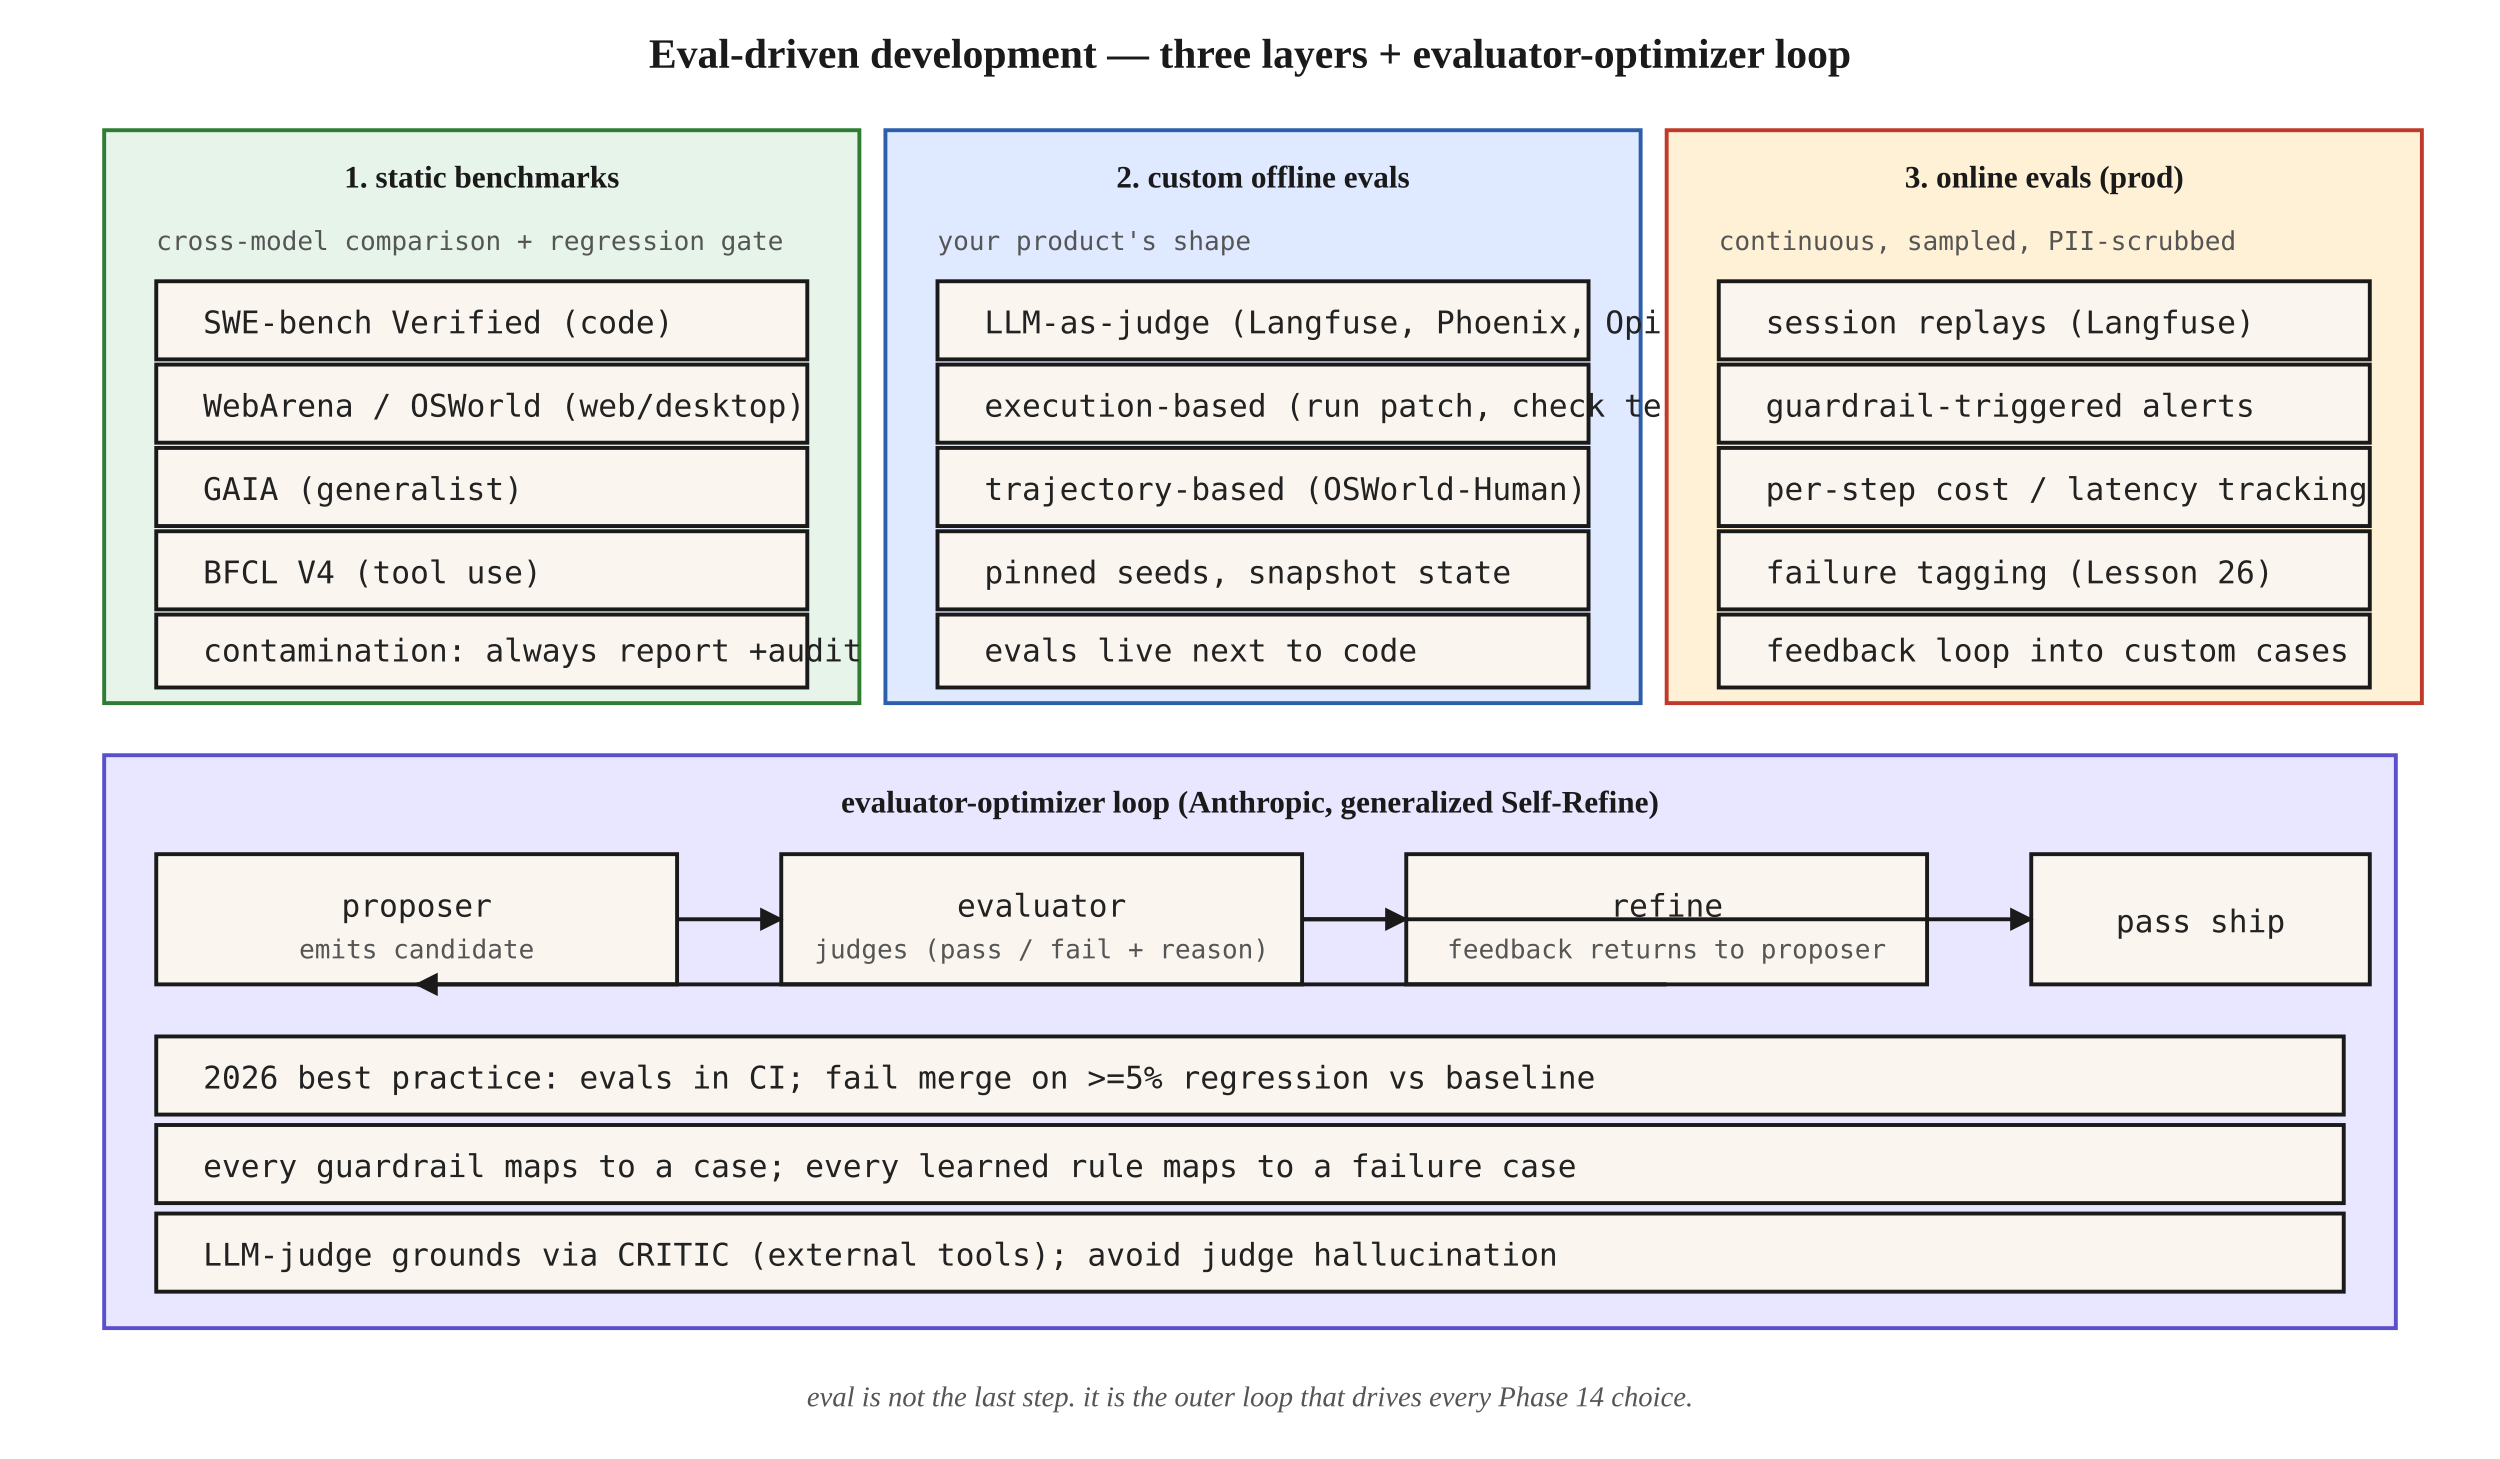
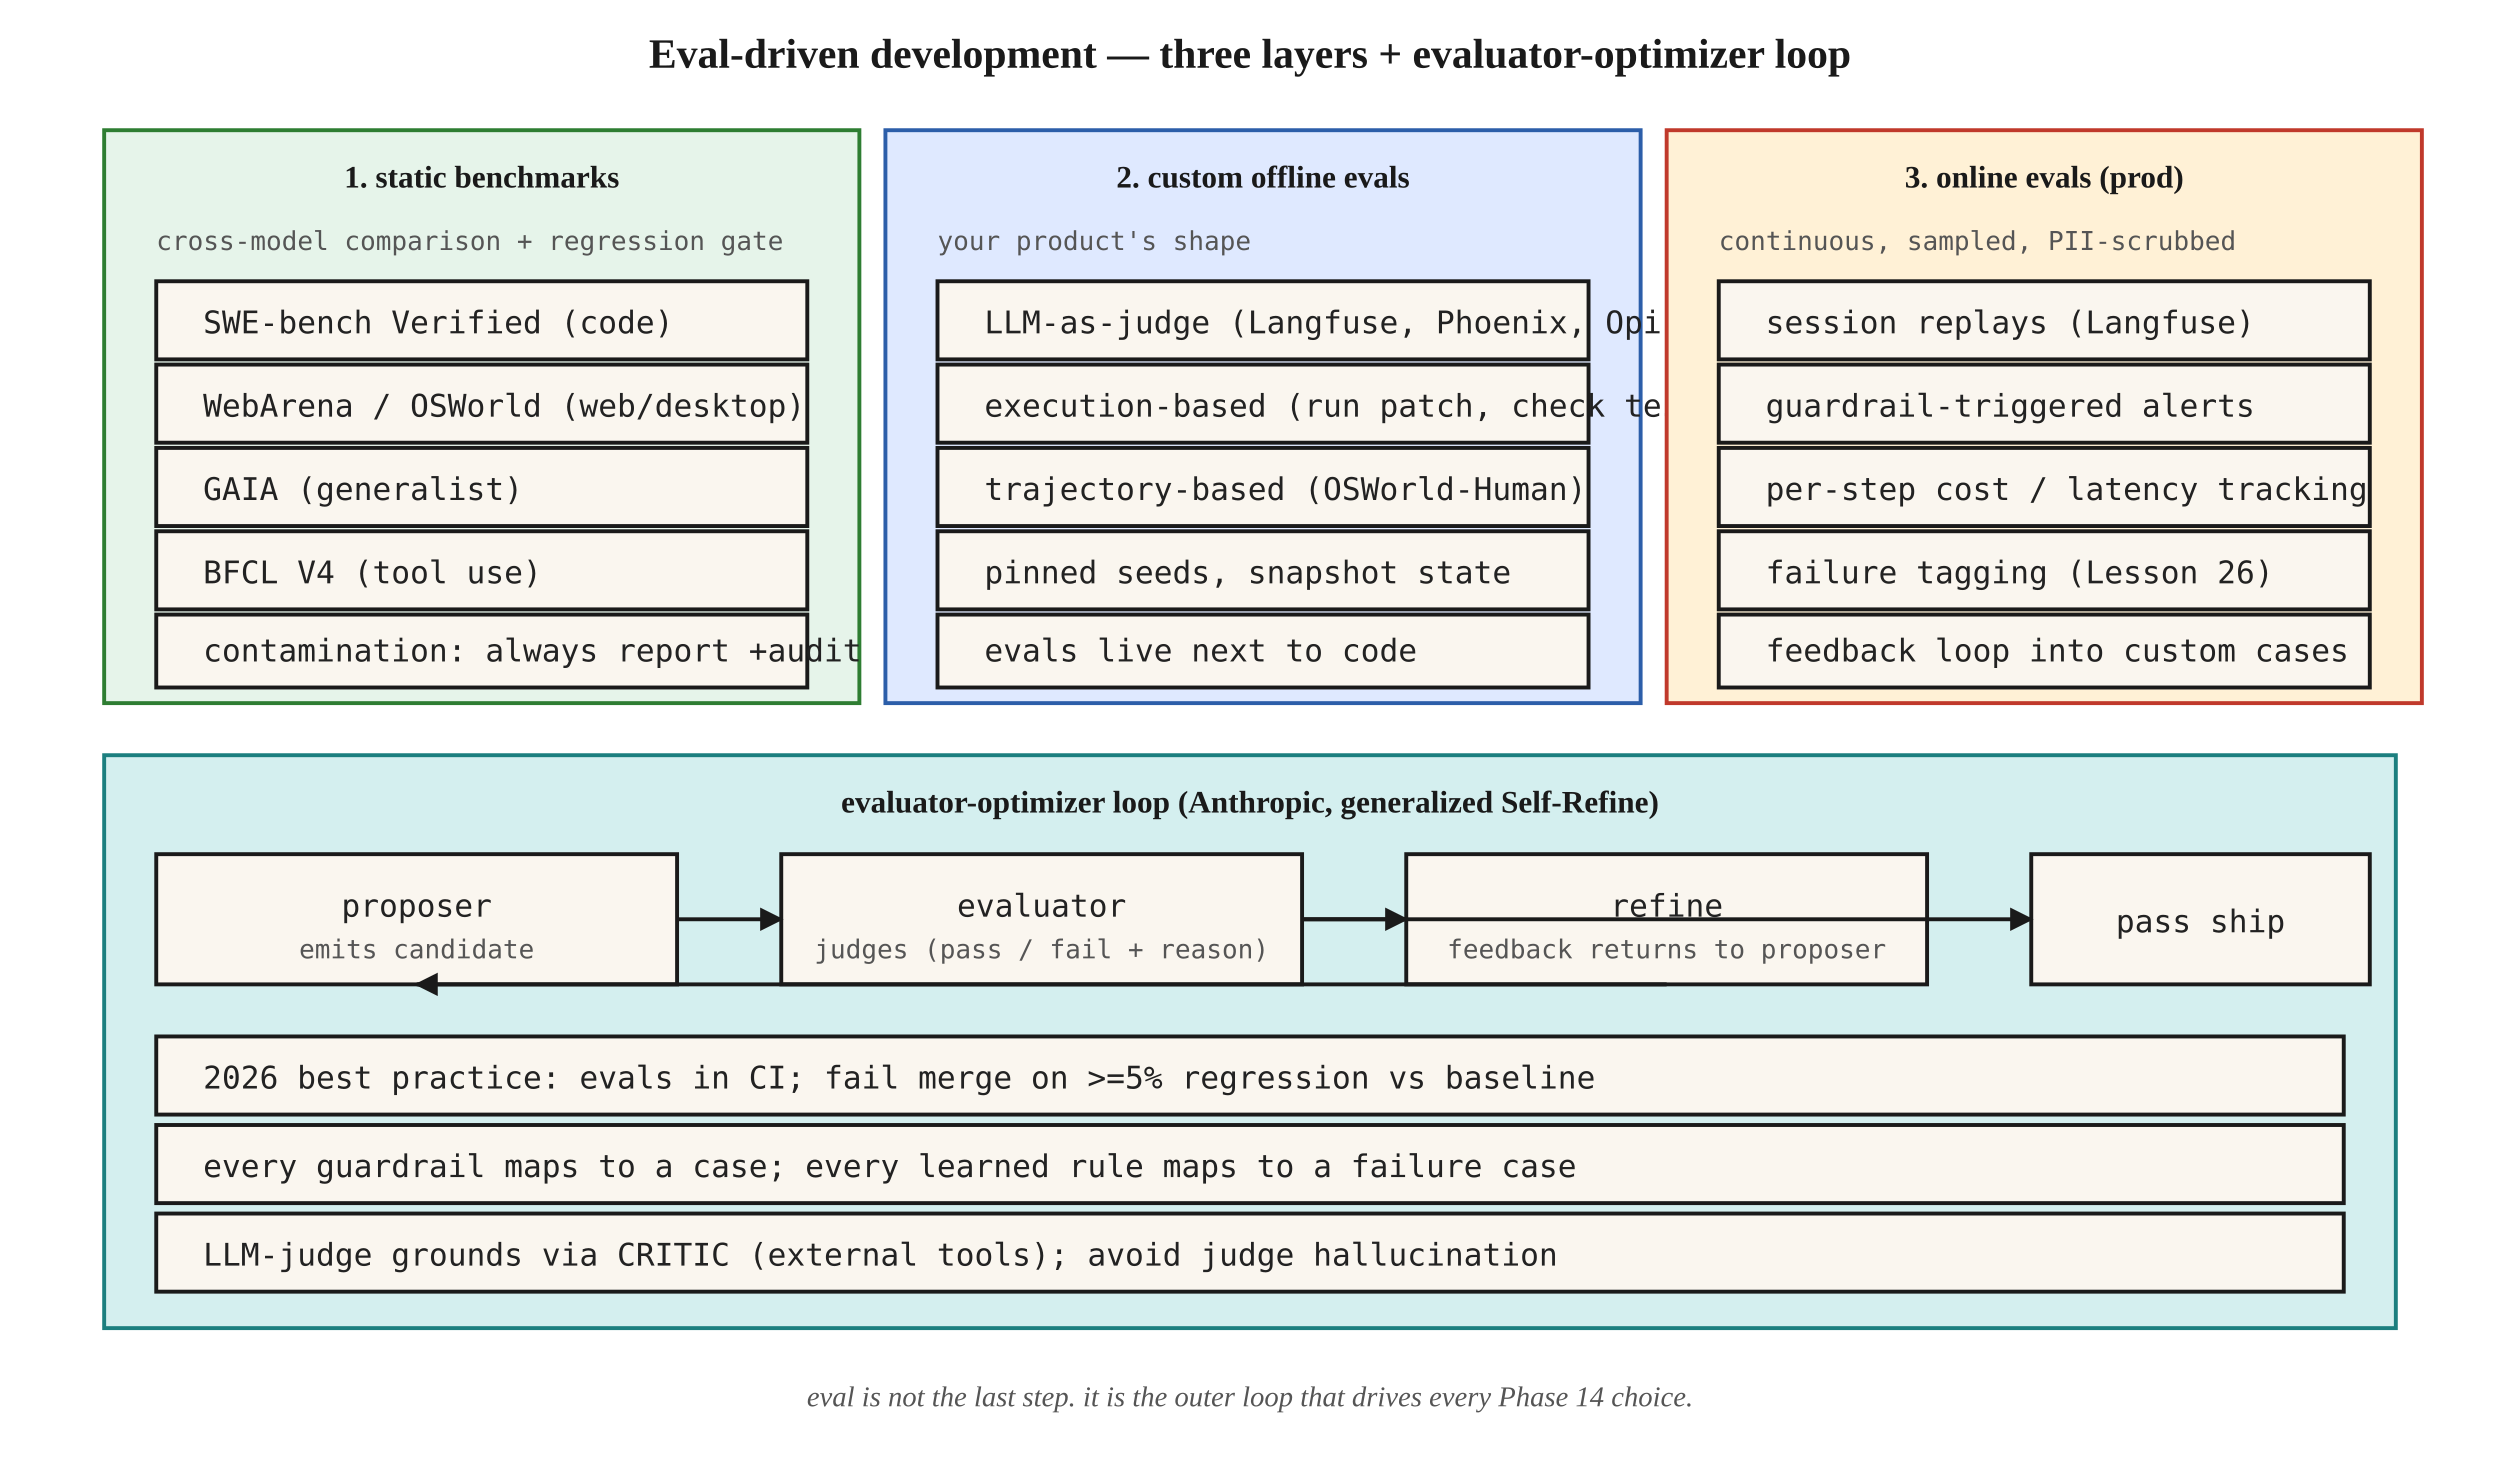
<svg xmlns="http://www.w3.org/2000/svg" viewBox="0 0 960 560" font-family="Georgia, 'Times New Roman', serif">
  <defs>
    <marker id="arrow" viewBox="0 0 10 10" refX="9" refY="5" markerWidth="6" markerHeight="6" orient="auto">
      <path d="M0,0 L10,5 L0,10 z" fill="#1a1a1a" />
    </marker>
    <style>
      .box { fill: #faf6ef; stroke: #1a1a1a; stroke-width: 1.5; }
      .bench { fill: #e6f4ea; stroke: #2e7d32; stroke-width: 1.5; }
      .custom { fill: #dfe9ff; stroke: #2c5ea9; stroke-width: 1.5; }
      .online { fill: #fff1d6; stroke: #c0392b; stroke-width: 1.5; }
-       .loop { fill: #e9e6ff; stroke: #5a4fcf; stroke-width: 1.5; }
+       .loop { fill: #d4efef; stroke: #1C7F7F; stroke-width: 1.5; }
      .step { font-size: 12px; font-family: 'Menlo', monospace; fill: #222; }
      .small { font-size: 10px; font-family: 'Menlo', monospace; fill: #555; }
      .caption { font-size: 11px; fill: #555; font-style: italic; }
      .title { font-size: 16px; font-weight: 700; fill: #1a1a1a; }
      .head { font-size: 12px; font-weight: 700; fill: #1a1a1a; }
    </style>
  </defs>
  <text x="480" y="26" text-anchor="middle" class="title">Eval-driven development — three layers + evaluator-optimizer loop</text>
  <rect x="40" y="50" width="290" height="220" class="bench" />
  <text x="185" y="72" text-anchor="middle" class="head">1. static benchmarks</text>
  <text x="60" y="96" class="small">cross-model comparison + regression gate</text>
  <rect x="60" y="108" width="250" height="30" class="box" />
  <text x="78" y="128" class="step">SWE-bench Verified (code)</text>
  <rect x="60" y="140" width="250" height="30" class="box" />
  <text x="78" y="160" class="step">WebArena / OSWorld (web/desktop)</text>
  <rect x="60" y="172" width="250" height="30" class="box" />
  <text x="78" y="192" class="step">GAIA (generalist)</text>
  <rect x="60" y="204" width="250" height="30" class="box" />
  <text x="78" y="224" class="step">BFCL V4 (tool use)</text>
  <rect x="60" y="236" width="250" height="28" class="box" />
  <text x="78" y="254" class="step">contamination: always report +audit</text>
  <rect x="340" y="50" width="290" height="220" class="custom" />
  <text x="485" y="72" text-anchor="middle" class="head">2. custom offline evals</text>
  <text x="360" y="96" class="small">your product's shape</text>
  <rect x="360" y="108" width="250" height="30" class="box" />
  <text x="378" y="128" class="step">LLM-as-judge (Langfuse, Phoenix, Opik)</text>
  <rect x="360" y="140" width="250" height="30" class="box" />
  <text x="378" y="160" class="step">execution-based (run patch, check tests)</text>
  <rect x="360" y="172" width="250" height="30" class="box" />
  <text x="378" y="192" class="step">trajectory-based (OSWorld-Human)</text>
  <rect x="360" y="204" width="250" height="30" class="box" />
  <text x="378" y="224" class="step">pinned seeds, snapshot state</text>
  <rect x="360" y="236" width="250" height="28" class="box" />
  <text x="378" y="254" class="step">evals live next to code</text>
  <rect x="640" y="50" width="290" height="220" class="online" />
  <text x="785" y="72" text-anchor="middle" class="head">3. online evals (prod)</text>
  <text x="660" y="96" class="small">continuous, sampled, PII-scrubbed</text>
  <rect x="660" y="108" width="250" height="30" class="box" />
  <text x="678" y="128" class="step">session replays (Langfuse)</text>
  <rect x="660" y="140" width="250" height="30" class="box" />
  <text x="678" y="160" class="step">guardrail-triggered alerts</text>
  <rect x="660" y="172" width="250" height="30" class="box" />
  <text x="678" y="192" class="step">per-step cost / latency tracking</text>
  <rect x="660" y="204" width="250" height="30" class="box" />
  <text x="678" y="224" class="step">failure tagging (Lesson 26)</text>
  <rect x="660" y="236" width="250" height="28" class="box" />
  <text x="678" y="254" class="step">feedback loop into custom cases</text>
  <rect x="40" y="290" width="880" height="220" class="loop" />
  <text x="480" y="312" text-anchor="middle" class="head">evaluator-optimizer loop  (Anthropic, generalized Self-Refine)</text>
  <rect x="60" y="328" width="200" height="50" class="box" />
  <text x="160" y="352" text-anchor="middle" class="step">proposer</text>
  <text x="160" y="368" text-anchor="middle" class="small">emits candidate</text>
  <rect x="300" y="328" width="200" height="50" class="box" />
  <text x="400" y="352" text-anchor="middle" class="step">evaluator</text>
  <text x="400" y="368" text-anchor="middle" class="small">judges (pass / fail + reason)</text>
  <rect x="540" y="328" width="200" height="50" class="box" />
  <text x="640" y="352" text-anchor="middle" class="step">refine</text>
  <text x="640" y="368" text-anchor="middle" class="small">feedback returns to proposer</text>
  <rect x="780" y="328" width="130" height="50" class="box" />
  <text x="845" y="358" text-anchor="middle" class="step">pass  ship</text>
  <line x1="260" y1="353" x2="300" y2="353" stroke="#1a1a1a" stroke-width="1.5" marker-end="url(#arrow)" />
  <line x1="500" y1="353" x2="540" y2="353" stroke="#1a1a1a" stroke-width="1.5" marker-end="url(#arrow)" />
  <line x1="500" y1="353" x2="780" y2="353" stroke="#1a1a1a" stroke-width="1.5" marker-end="url(#arrow)" />
  <line x1="640" y1="378" x2="160" y2="378" stroke="#1a1a1a" stroke-width="1.5" marker-end="url(#arrow)" />
  <rect x="60" y="398" width="840" height="30" class="box" />
  <text x="78" y="418" class="step">2026 best practice: evals in CI; fail merge on &gt;=5% regression vs baseline</text>
  <rect x="60" y="432" width="840" height="30" class="box" />
  <text x="78" y="452" class="step">every guardrail maps to a case; every learned rule maps to a failure case</text>
  <rect x="60" y="466" width="840" height="30" class="box" />
  <text x="78" y="486" class="step">LLM-judge grounds via CRITIC (external tools); avoid judge hallucination</text>
  <text x="480" y="540" text-anchor="middle" class="caption">eval is not the last step. it is the outer loop that drives every Phase 14 choice.</text>
</svg>
